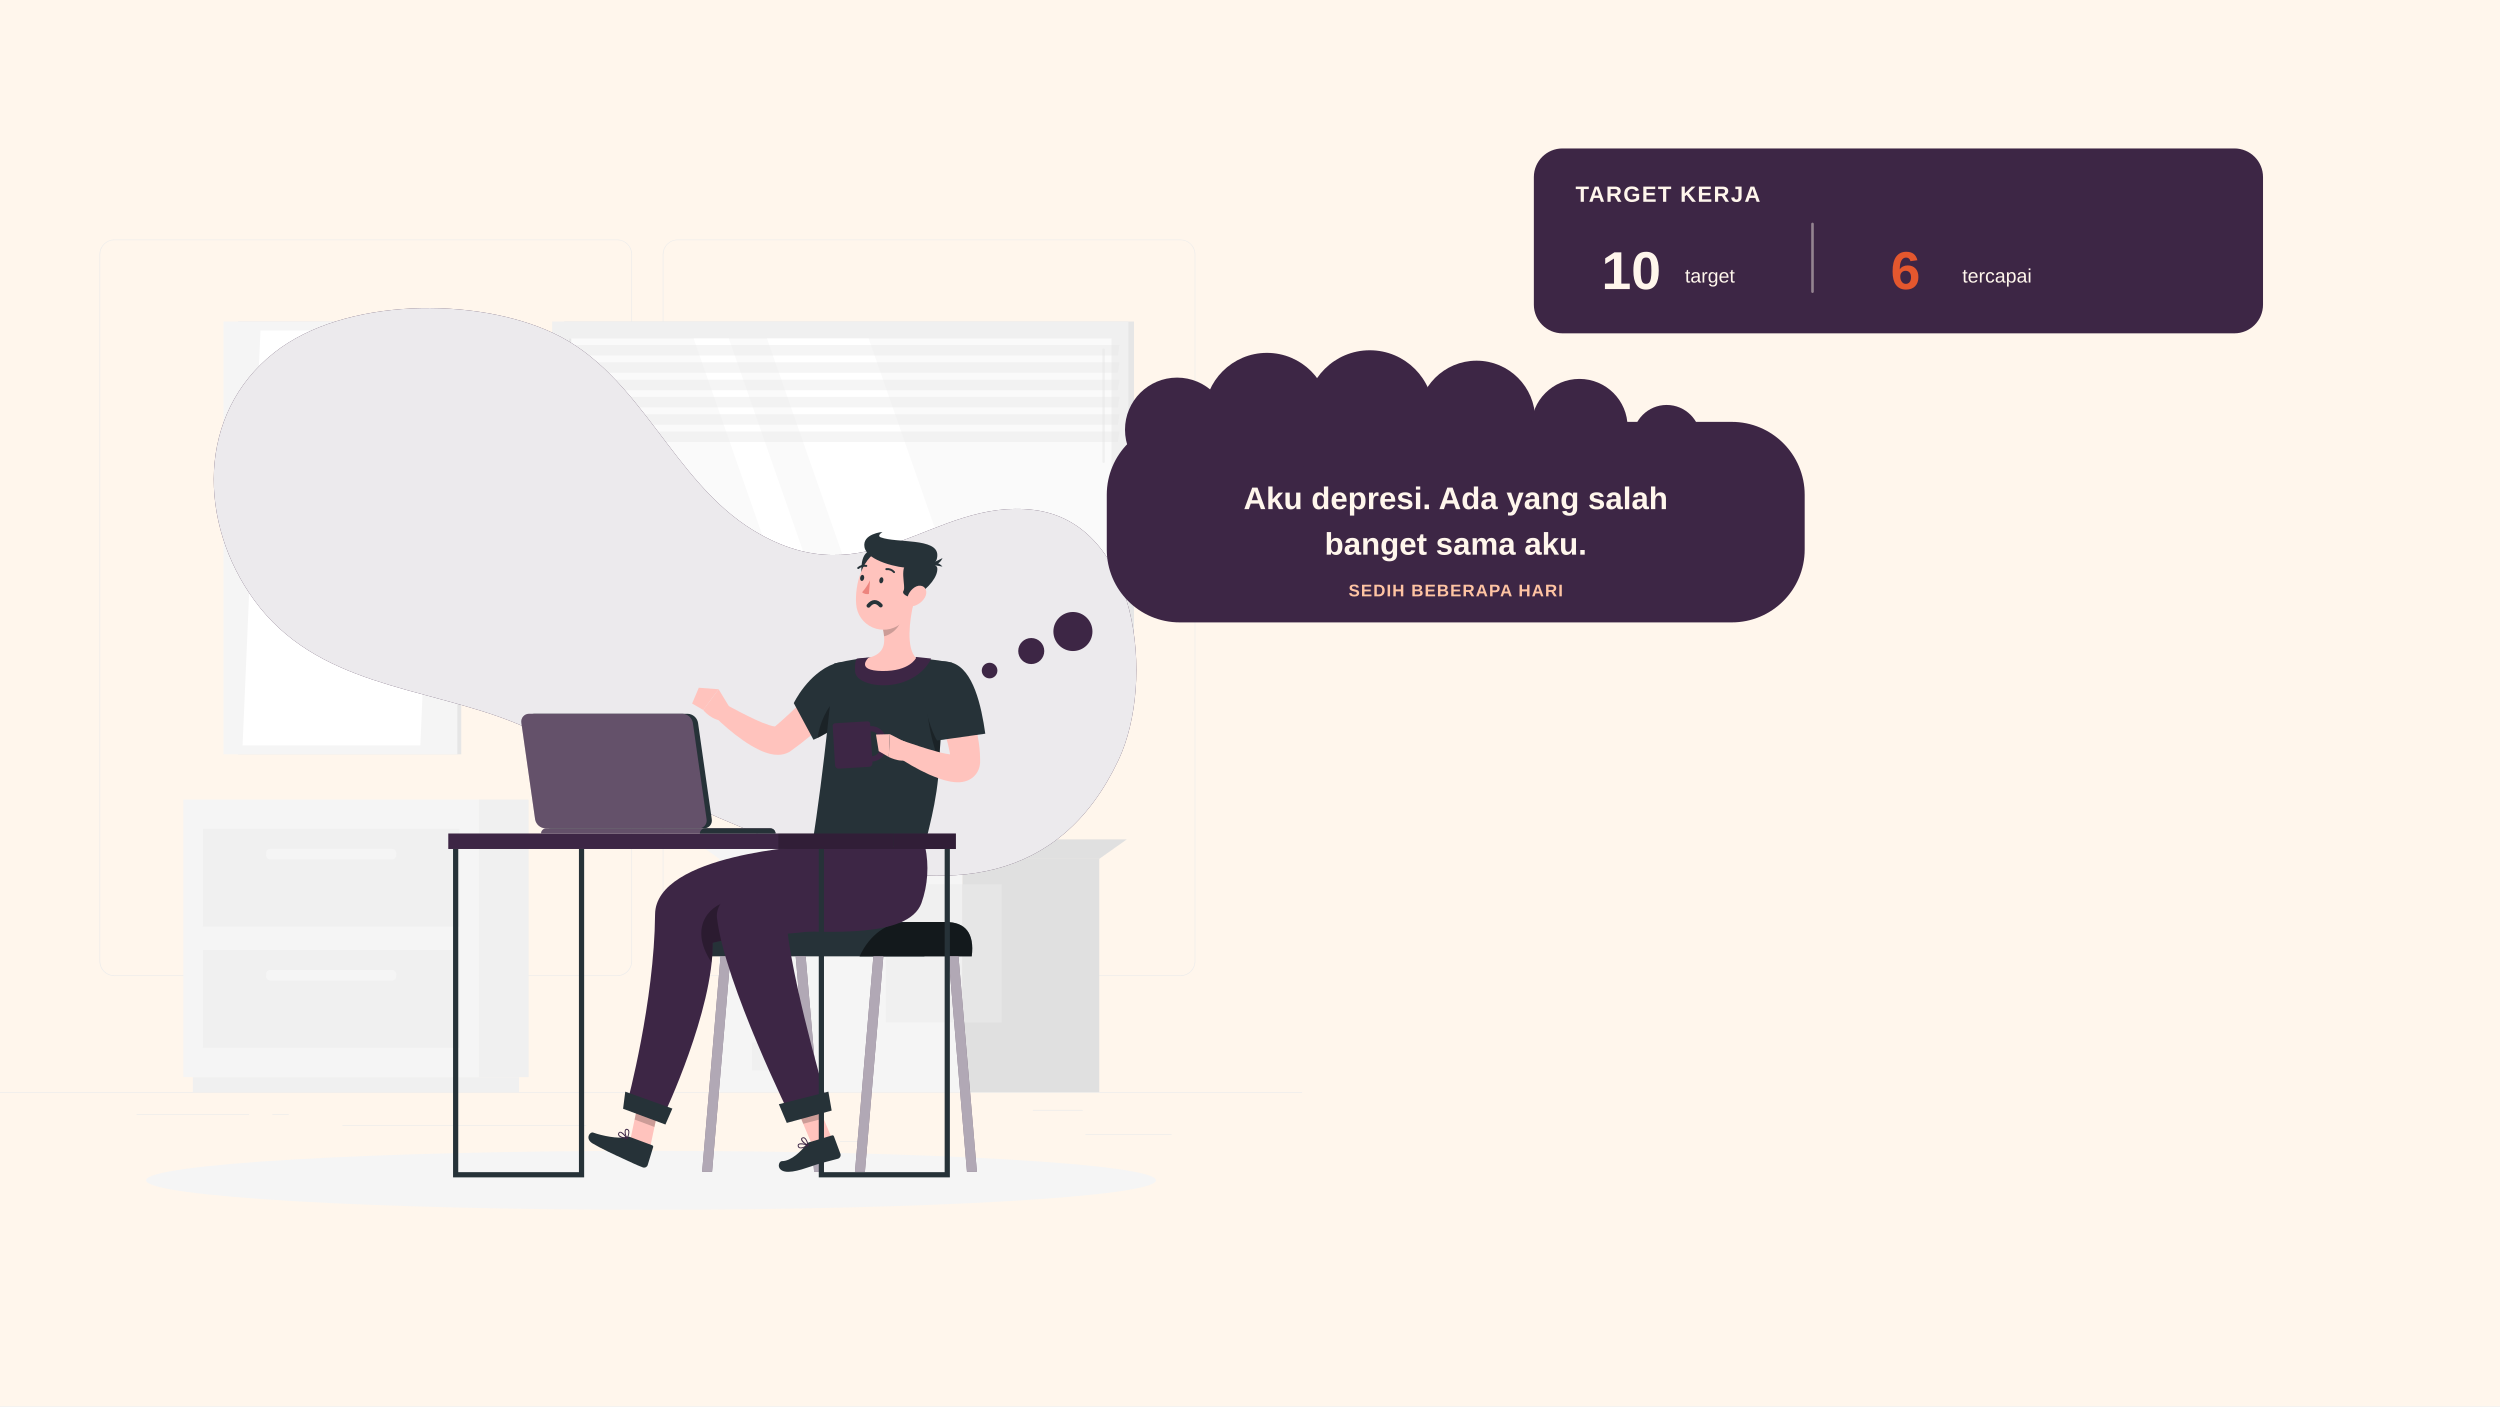
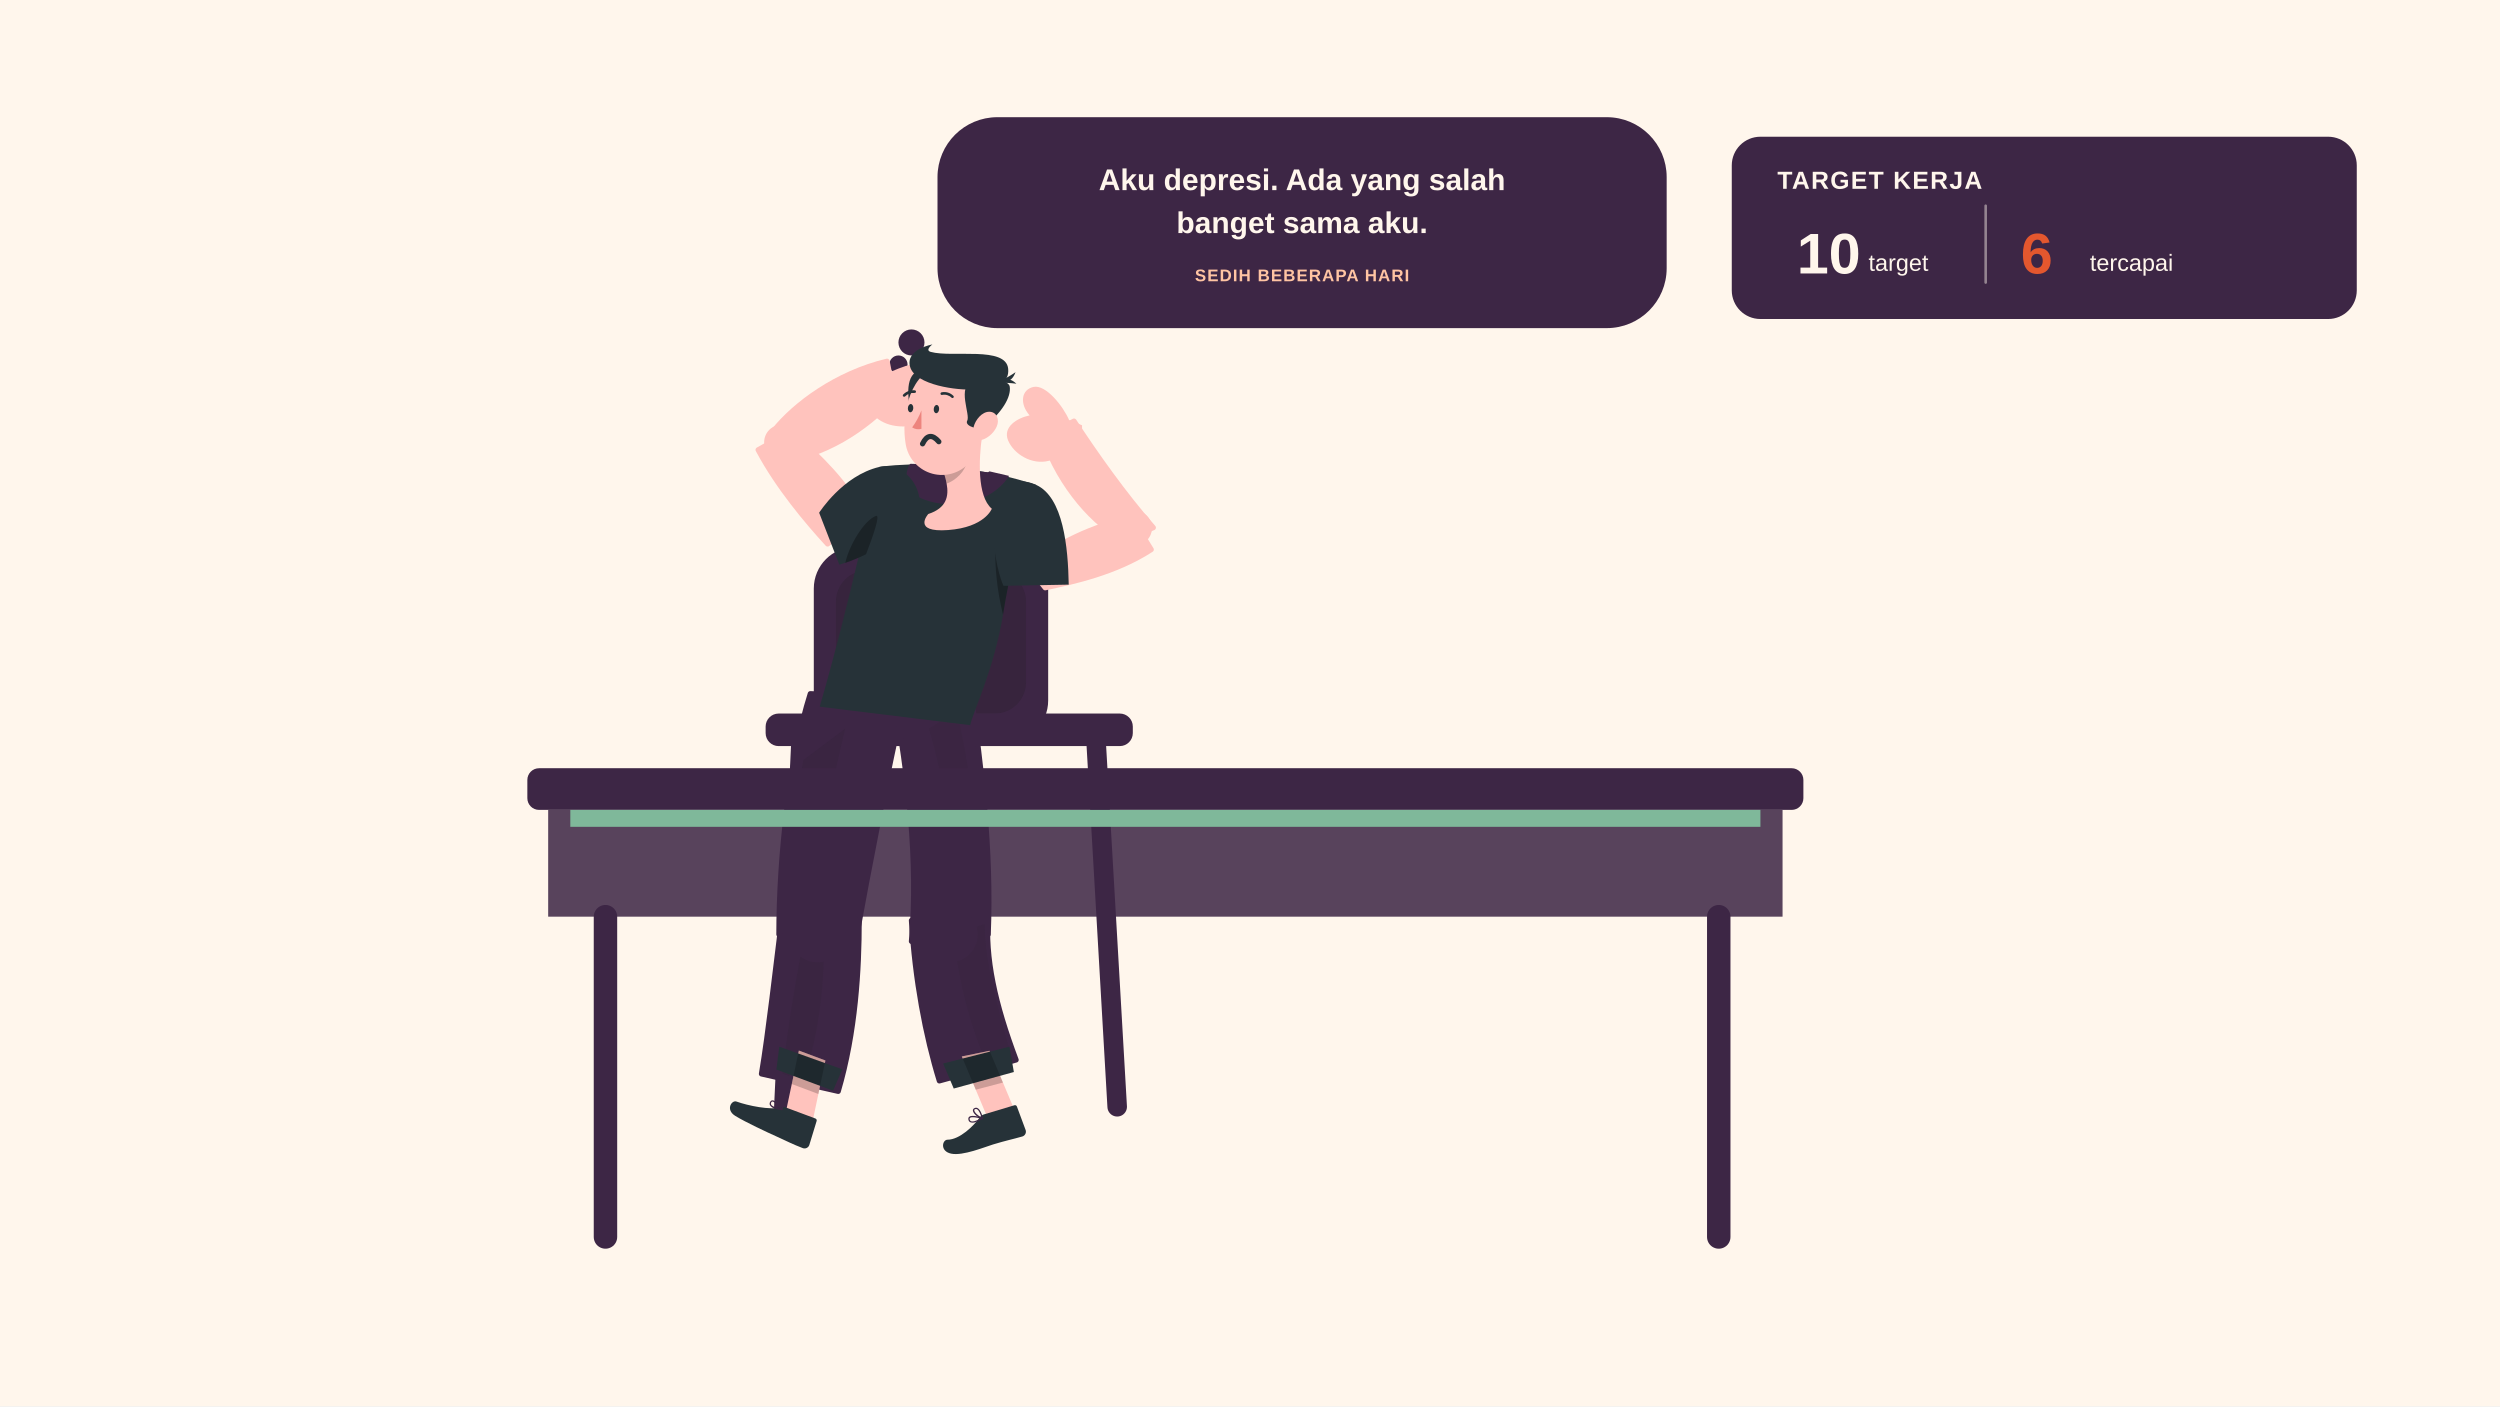
<svg xmlns="http://www.w3.org/2000/svg" width="1920" height="1080" viewBox="0 0 1920 1080" role="img" aria-labelledby="frame-title frame-desc" data-frame="4A">
-   <rect x="0" y="0" width="1920" height="1080" fill="#FFF6EC" rx="0" id="scene-background" />
-   <svg x="0" y="74" width="1000" height="1000" viewBox="0 0 500 500" preserveAspectRatio="xMidYMid meet" overflow="hidden" aria-label="Co-workers · Rafiki illustration, Storyset Rafiki">
-     <g id="scoworkers-background-complete">
-       <rect y="382.4" width="500" height="0.25" style="fill:#ebebeb" />
-       <rect x="416.78" y="398.49" width="33.12" height="0.25" style="fill:#ebebeb" />
-       <rect x="322.53" y="401.21" width="8.69" height="0.25" style="fill:#ebebeb" />
-       <rect x="396.59" y="389.21" width="19.19" height="0.25" style="fill:#ebebeb" />
-       <rect x="52.46" y="390.89" width="43.19" height="0.25" style="fill:#ebebeb" />
-       <rect x="104.56" y="390.89" width="6.33" height="0.25" style="fill:#ebebeb" />
-       <rect x="131.47" y="395.11" width="93.68" height="0.25" style="fill:#ebebeb" />
-       <path d="M237,337.8H43.91a5.71,5.71,0,0,1-5.7-5.71V60.66A5.71,5.71,0,0,1,43.91,55H237a5.71,5.71,0,0,1,5.71,5.71V332.09A5.71,5.71,0,0,1,237,337.8ZM43.91,55.2a5.46,5.46,0,0,0-5.45,5.46V332.09a5.46,5.46,0,0,0,5.45,5.46H237a5.47,5.47,0,0,0,5.46-5.46V60.66A5.47,5.47,0,0,0,237,55.2Z" style="fill:#ebebeb" />
-       <path d="M453.31,337.8H260.21a5.72,5.72,0,0,1-5.71-5.71V60.66A5.72,5.72,0,0,1,260.21,55h193.1A5.71,5.71,0,0,1,459,60.66V332.09A5.71,5.71,0,0,1,453.31,337.8ZM260.21,55.2a5.47,5.47,0,0,0-5.46,5.46V332.09a5.47,5.47,0,0,0,5.46,5.46h193.1a5.47,5.47,0,0,0,5.46-5.46V60.66a5.47,5.47,0,0,0-5.46-5.46Z" style="fill:#ebebeb" />
-       <rect x="216.67" y="86.47" width="218.79" height="122.22" transform="translate(652.13 295.16) rotate(180)" style="fill:#e6e6e6" />
-       <rect x="212.03" y="86.47" width="221.26" height="122.22" transform="translate(645.32 295.16) rotate(180)" style="fill:#f0f0f0" />
-       <rect x="216.67" y="208.69" width="218.79" height="8.62" transform="translate(652.13 426) rotate(180)" style="fill:#e6e6e6" />
-       <rect x="204.3" y="208.69" width="221.26" height="8.62" transform="translate(629.86 426) rotate(180)" style="fill:#f0f0f0" />
-       <rect x="268.04" y="43.45" width="109.23" height="208.27" transform="translate(470.24 -175.08) rotate(90)" style="fill:#fafafa" />
-       <polygon points="371.68 202.19 333.55 92.96 294.52 92.96 332.65 202.19 371.68 202.19" style="fill:#fff" />
-       <path d="M423.78,140.77a.47.47,0,0,0,.47-.47V97.19a.47.47,0,0,0-.93,0V140.3A.47.47,0,0,0,423.78,140.77Z" style="fill:#f0f0f0" />
-       <polygon points="317.99 202.19 279.85 92.96 266.35 92.96 304.49 202.19 317.99 202.19" style="fill:#fff" />
-       <rect x="164.32" y="147.17" width="109.23" height="0.82" transform="translate(366.52 -71.36) rotate(90)" style="fill:#e6e6e6" />
-       <polygon points="210.49 99.51 429.28 99.51 429.88 95.49 211.09 95.49 210.49 99.51" style="fill:#e6e6e6;opacity:0.4" />
-       <polygon points="210.49 106.16 429.28 106.16 429.88 102.13 211.09 102.13 210.49 106.16" style="fill:#e6e6e6;opacity:0.4" />
-       <polygon points="210.49 112.8 429.28 112.8 429.88 108.78 211.09 108.78 210.49 112.8" style="fill:#e6e6e6;opacity:0.4" />
-       <polygon points="210.49 119.44 429.28 119.44 429.88 115.42 211.09 115.42 210.49 119.44" style="fill:#e6e6e6;opacity:0.4" />
-       <polygon points="210.49 126.09 429.28 126.09 429.88 122.06 211.09 122.06 210.49 126.09" style="fill:#e6e6e6;opacity:0.4" />
-       <polygon points="210.49 132.73 429.28 132.73 429.88 128.71 211.09 128.71 210.49 132.73" style="fill:#e6e6e6;opacity:0.4" />
-       <rect x="369.52" y="292.8" width="52.6" height="89.59" style="fill:#e0e0e0" />
-       <polygon points="422.12 292.8 369.52 292.8 380.08 285.33 432.68 285.33 422.12 292.8" style="fill:#e0e0e0" />
-       <polygon points="318.25 285.33 265.65 285.33 276.21 292.8 328.81 292.8 318.25 285.33" style="fill:#f5f5f5" />
-       <rect x="276.21" y="292.8" width="93.32" height="89.59" transform="translate(645.73 675.2) rotate(180)" style="fill:#f5f5f5" />
-       <rect x="340.16" y="302.54" width="29.36" height="53.13" transform="translate(709.69 658.2) rotate(180)" style="fill:#f0f0f0" />
-       <rect x="288.78" y="350.03" width="10.72" height="10.72" transform="translate(588.28 710.77) rotate(180)" style="fill:#f0f0f0" />
-       <rect x="288.78" y="363.3" width="10.72" height="10.72" transform="translate(588.28 737.31) rotate(180)" style="fill:#f0f0f0" />
-       <rect x="300.95" y="350.03" width="10.72" height="10.72" transform="translate(612.62 710.77) rotate(180)" style="fill:#f0f0f0" />
-       <rect x="300.95" y="363.3" width="10.72" height="10.72" transform="translate(612.62 737.31) rotate(180)" style="fill:#f0f0f0" />
-       <rect x="369.52" y="302.54" width="15.15" height="53.13" style="fill:#e6e6e6" />
-       <rect x="183.92" y="270.03" width="19.09" height="106.58" transform="translate(386.92 646.64) rotate(180)" style="fill:#f0f0f0" />
-       <rect x="74.06" y="376.61" width="125.28" height="5.79" transform="translate(273.39 759.01) rotate(180)" style="fill:#f0f0f0" />
-       <rect x="70.39" y="270.03" width="113.53" height="106.58" style="fill:#f5f5f5" />
-       <rect x="77.89" y="281.28" width="98.52" height="37.57" style="fill:#f0f0f0" />
-       <rect x="77.89" y="327.79" width="98.52" height="37.57" style="fill:#f0f0f0" />
-       <rect x="102.15" y="288.93" width="50" height="4.11" rx="1.69" transform="translate(254.31 581.97) rotate(180)" style="fill:#f5f5f5" />
-       <rect x="102.15" y="335.44" width="50" height="4.11" rx="1.69" transform="translate(254.31 675) rotate(180)" style="fill:#f5f5f5" />
-       <rect x="91.43" y="86.47" width="85.69" height="166.2" transform="translate(268.55 339.13) rotate(180)" style="fill:#e6e6e6" />
-       <rect x="85.82" y="86.47" width="89.79" height="166.2" transform="translate(261.43 339.13) rotate(180)" style="fill:#f5f5f5" />
-       <polygon points="161.41 249.23 168.29 89.91 100.02 89.91 93.15 249.23 161.41 249.23" style="fill:#fff" />
-     </g>
-     <g id="scoworkers-background-simple">
-       <path d="M289.46,166.76c-31.4-19-43.22-60-77-75.85-29.7-14-80.39-13.67-107.18,7.51-29.87,23.63-29.22,65.48-7.59,95.14,23.8,32.64,64.46,33.05,98.71,46.47,60,23.51,187.36,111.68,233.12,14.79,14.2-30.07,7.73-91.08-32.58-96C358.18,154.06,333.66,193.5,289.46,166.76Z" style="fill:#3D2645" />
-       <path d="M289.46,166.76c-31.4-19-43.22-60-77-75.85-29.7-14-80.39-13.67-107.18,7.51-29.87,23.63-29.22,65.48-7.59,95.14,23.8,32.64,64.46,33.05,98.71,46.47,60,23.51,187.36,111.68,233.12,14.79,14.2-30.07,7.73-91.08-32.58-96C358.18,154.06,333.66,193.5,289.46,166.76Z" style="fill:#fff;opacity:0.9" />
-     </g>
-     <g id="scoworkers-Shadow">
-       <ellipse id="scoworkers-path" cx="250" cy="416.24" rx="193.89" ry="11.32" style="fill:#f5f5f5" />
-     </g>
-     <g id="scoworkers-character-2">
-       <path d="M355,330.22H265.85c3.75-8.16,10.57-13.16,17.94-13.16H349Z" style="fill:#263238" />
-       <polygon points="312.62 412.97 316.45 412.97 309.37 330.21 305.54 330.21 312.62 412.97" style="fill:#3D2645" />
-       <polygon points="312.62 412.97 316.45 412.97 309.37 330.21 305.54 330.21 312.62 412.97" style="fill:#fff;opacity:0.6" />
-       <polygon points="273.44 412.97 269.61 412.97 276.69 330.21 280.52 330.21 273.44 412.97" style="fill:#3D2645" />
-       <polygon points="273.44 412.97 269.61 412.97 276.69 330.21 280.52 330.21 273.44 412.97" style="fill:#fff;opacity:0.6" />
-       <path d="M373.15,330.22H330.09c3.75-8.16,10.56-13.16,17.93-13.16h15.24c7.37,0,11,4.25,9.89,13.16Z" style="fill:#263238" />
-       <path d="M373.15,330.22H330.09c3.75-8.16,10.56-13.16,17.93-13.16h15.24c7.37,0,11,4.25,9.89,13.16Z" style="opacity:0.5" />
-       <polygon points="371.31 412.97 375.14 412.97 368.06 330.21 364.23 330.21 371.31 412.97" style="fill:#3D2645" />
-       <polygon points="371.31 412.97 375.14 412.97 368.06 330.21 364.23 330.21 371.31 412.97" style="fill:#fff;opacity:0.6" />
-       <polygon points="332.13 412.97 328.3 412.97 335.38 330.21 339.21 330.21 332.13 412.97" style="fill:#3D2645" />
-       <polygon points="332.13 412.97 328.3 412.97 335.38 330.21 339.21 330.21 332.13 412.97" style="fill:#fff;opacity:0.6" />
-       <polygon points="249.41 404.77 241.78 401.92 245.71 383.31 253.33 386.16 249.41 404.77" style="fill:#ffc3bd" />
-       <path d="M241.88,399.59l8.55,3.19a.58.58,0,0,1,.38.73l-2.11,6.92a1.44,1.44,0,0,1-1.84.86c-3-1.16-4.15-1.79-7.8-3.46-2.25-1-8.68-4-11.58-5.79s-1-4.62.35-4.11c3.29,1.19,9.78,2.52,12.56,1.64A2.3,2.3,0,0,1,241.88,399.59Z" style="fill:#263238" />
-       <polygon points="253.33 386.16 245.7 383.32 243.69 392.91 251.31 395.76 253.33 386.16" style="opacity:0.2" />
-       <path d="M311.69,287.77s-59.95,3.05-60.14,26.36c-.28,33.51-10.61,72.05-10.61,72.05l14.15,4.64s18.78-39.63,18.6-65.79c16.44-4.64,59.14-1.62,64.17-15.24a44.79,44.79,0,0,0,1.89-22Z" style="fill:#3D2645" />
-       <path d="M280.86,309.17s1.5,6.73,2.55,14.11a66.18,66.18,0,0,0-9.73,1.75,67.06,67.06,0,0,1-.41,7.61C263.49,318.06,274,309.17,280.86,309.17Z" style="opacity:0.3" />
-       <polygon points="255.52 394.82 239.26 388.76 240.1 382.2 258.19 388.69 255.52 394.82" style="fill:#263238" />
-       <path d="M238.68,399.91a10.65,10.65,0,0,0,2.13.48.18.18,0,0,0,.19-.09.17.17,0,0,0,0-.2c-.18-.26-1.78-2.54-2.85-2.52a.68.68,0,0,0-.6.35,1,1,0,0,0-.14,1A2.21,2.21,0,0,0,238.68,399.91Zm1.74,0c-1.46-.23-2.45-.65-2.67-1.14a.66.66,0,0,1,.11-.68.3.3,0,0,1,.28-.17C238.72,398,239.75,399.06,240.42,400Z" style="fill:#3D2645" />
-       <path d="M240.77,400.38a.14.14,0,0,0,.09,0,.21.21,0,0,0,.15-.11c0-.09,1-2.21.54-3.24a1,1,0,0,0-.66-.53.73.73,0,0,0-.85.3c-.48.76.06,2.78.65,3.51A.16.16,0,0,0,240.77,400.38Zm.11-3.47a.51.51,0,0,1,.32.29c.3.62-.11,1.89-.4,2.61-.45-.81-.76-2.3-.44-2.8a.35.35,0,0,1,.44-.13Z" style="fill:#3D2645" />
-       <path d="M331.16,226c-2.09,2.44-4.19,4.63-6.35,6.89s-4.37,4.4-6.66,6.51-4.62,4.19-7,6.19-4.92,3.94-7.52,5.8l-.44.31-.19.1a8.91,8.91,0,0,1-4.14,1.06,11.76,11.76,0,0,1-2.91-.32,21.7,21.7,0,0,1-4.21-1.48,44.58,44.58,0,0,1-6.53-3.85c-2-1.39-3.87-2.86-5.67-4.39S276,239.72,274.3,238l3.75-4.82,5.9,3.14c2,1,3.93,2,5.88,2.91a44.87,44.87,0,0,0,5.69,2.27,10.12,10.12,0,0,0,2.33.5c.28,0,.49,0,.48,0s-.3-.07-.86.21l-.62.41c2.2-1.84,4.36-3.79,6.5-5.77s4.24-4.06,6.33-6.15,4.15-4.22,6.19-6.36,4.1-4.34,6.05-6.42Z" style="fill:#ffc3bd" />
-       <path d="M280.43,235.08l-4.47-7.4L270,235.63s3.73,4.56,8.13,4Z" style="fill:#ffc3bd" />
-       <polygon points="268.34 227.09 265.77 233.16 270.04 235.63 275.96 227.68 268.34 227.09" style="fill:#ffc3bd" />
-       <path d="M320.32,217.87C310.19,221.61,304.81,233,304.81,233l7.56,14.07c7.25-3.05,16.8-10.43,19.56-15.11C336.17,224.8,328.23,215,320.32,217.87Z" style="fill:#263238" />
-       <path d="M321.09,231.91c1.3-.69-.16,6-1.48,11.26a52.36,52.36,0,0,1-5.61,3.2C314.47,241.34,317.79,233.66,321.09,231.91Z" style="opacity:0.3" />
-       <polygon points="319.83 401.05 311.86 402.69 304.43 385 312.39 383.36 319.83 401.05" style="fill:#ffc3bd" />
-       <path d="M310.76,401.62,319.5,399a.57.57,0,0,1,.73.35l2.52,6.79a1.44,1.44,0,0,1-.94,1.8c-3.06.87-4.57,1.13-8.41,2.29-2.37.72-8.66,3.34-12,2.64s-2.55-4-1.07-4c3.5,0,7.56-4,9.23-6.36A2.34,2.34,0,0,1,310.76,401.62Z" style="fill:#263238" />
-       <path d="M308.41,403.82a10.24,10.24,0,0,0,2-.91.19.19,0,0,0,.09-.18.18.18,0,0,0-.13-.16c-.3-.1-3-.94-3.8-.28a.71.71,0,0,0-.26.64,1.05,1.05,0,0,0,.52.92A2.24,2.24,0,0,0,308.41,403.82Zm1.41-1c-1.31.7-2.35,1-2.82.71a.66.66,0,0,1-.32-.61.29.29,0,0,1,.12-.31C307.25,402.23,308.74,402.5,309.82,402.8Z" style="fill:#3D2645" />
-       <path d="M310.36,402.93a.18.18,0,0,0,.07-.05.18.18,0,0,0,.06-.17c0-.1-.53-2.39-1.54-2.91a.94.94,0,0,0-.85,0,.73.73,0,0,0-.49.75c.08.9,1.73,2.17,2.65,2.4Zm-2-2.84a.57.57,0,0,1,.44.05c.6.3,1.05,1.57,1.26,2.31-.85-.36-2-1.36-2.05-2,0-.11,0-.25.27-.36Z" style="fill:#3D2645" />
-       <polygon points="312.39 383.36 304.43 385 308.44 394.53 316.23 392.48 312.39 383.36" style="opacity:0.2" />
-       <path d="M332,287.83S273.2,298,275.33,315.57C278.4,340.92,304,392.72,304,392.72l14.53-3.3s-12.91-42.9-16.18-68.85c15.11,0,46.46,2.84,51.49-10.78a40.09,40.09,0,0,0,1.43-21.61Z" style="fill:#3D2645" />
-       <polygon points="319.36 389.46 302.12 394.2 299.08 387.02 318.1 382.19 319.36 389.46" style="fill:#263238" />
-       <path d="M311.74,288.18h43.48c.31-3.88,4.81-16.51,5.48-32.6A206.39,206.39,0,0,1,365,220.12l.6-2.62s-2.2-.45-5.36-.92c-2.62-.38-5.91-.77-9.13-.93a162.64,162.64,0,0,0-18.48,0c-2.84.27-5.62.74-7.83,1.17-2.83.57-4.5,1.05-4.5,1.05S316.45,259.67,311.74,288.18Z" style="fill:#263238" />
-       <path d="M360.7,255.59A206.38,206.38,0,0,1,365,220.12c-2.9-.25-7.87,0-8.7,4.73C355.44,229.89,355.37,241.67,360.7,255.59Z" style="opacity:0.3" />
-       <path d="M368.61,223.59c1.11,2.5,2,4.85,2.85,7.31s1.64,4.92,2.31,7.45,1.3,5.09,1.75,7.75a48,48,0,0,1,.84,8.33v.9l0,.58a9,9,0,0,1-.18,1.27,8.07,8.07,0,0,1-.45,1.43,7.58,7.58,0,0,1-1.93,2.71,7.81,7.81,0,0,1-2.47,1.48,10.07,10.07,0,0,1-3.72.6,17.05,17.05,0,0,1-2.66-.27,27.21,27.21,0,0,1-4.31-1.17c-1.32-.47-2.57-1-3.79-1.51a82.6,82.6,0,0,1-13.49-7.75l2.85-5.4c4.59,1.55,9.27,3.18,13.78,4.36a32.63,32.63,0,0,0,6.31,1.18,5.35,5.35,0,0,0,1,0c.22,0,.35-.14-.06,0a2.47,2.47,0,0,0-.88.51,3.48,3.48,0,0,0-.88,1.19,2.43,2.43,0,0,0-.18.54,1.46,1.46,0,0,0-.07.34.52.52,0,0,0,0,.11v-.11l-.05-.39a49.81,49.81,0,0,0-1.21-6.44c-.55-2.21-1.22-4.47-1.93-6.71s-1.5-4.51-2.3-6.76-1.68-4.54-2.48-6.64Z" style="fill:#ffc3bd" />
-       <path d="M365.62,217.5c-7.91-2.5-13,3.82-10.79,14.8s5,15.06,5,15.06l18.52-2.62C376.84,234,373.73,220.06,365.62,217.5Z" style="fill:#263238" />
-       <path d="M351.44,215.58l.4-.31,5.72.61s-2.33,6.08-10.62,9-18.34.51-18.58-4,.72-5,.72-5l4.73-.44.3.51Z" style="fill:#3D2645" />
-       <path d="M350.73,194.93l-4.94,4.1-6.74,5.59a21.92,21.92,0,0,1,.43,2.72c.36,3.65-.58,7-6,8.25,0,0-5.29,4.94,5.28,5.08s13-5,13-5C347.81,211.73,349.36,200.88,350.73,194.93Z" style="fill:#ffc3bd" />
-       <path d="M339.05,204.62a21.92,21.92,0,0,1,.43,2.72c2.51-.5,5.87-3.18,6.22-5.75a12.11,12.11,0,0,0,.09-2.56Z" style="opacity:0.2" />
-       <path d="M334.2,188.06c-.82.55-2.75-1.72-3.35-3.39-.14-2-.89-10.14,4.33-10.38,4.19-.19,8.68,1.7,8.53,3.68C343.51,180.37,340.9,183.63,334.2,188.06Z" style="fill:#263238" />
-       <path d="M352.77,186.36c-1.72,7.91-2.32,12.61-7,16.22a10.53,10.53,0,0,1-17-7.58c-.61-7.36,2.3-19.05,10.62-21.29A10.64,10.64,0,0,1,352.77,186.36Z" style="fill:#ffc3bd" />
-       <path d="M351.2,192.33c-.83.53-5.08-.72-4.33-2.33,1.33-1.53-2.31-10.2,2.78-11.39,4.08-1,10.13.62,10.28,2.6C360.15,184.22,357.09,188.56,351.2,192.33Z" style="fill:#263238" />
-       <path d="M349.7,181.13c-4.57,0-16.67-2.64-17.73-8-1-5.2,6.93-5.87,6.93-5.87s-2.39,1.44-.66,2.09c6,2.25,21.68.14,21.69,6.78C359.93,179.77,357.23,181.13,349.7,181.13Z" style="fill:#263238" />
-       <path d="M357.21,179.93c.12-.29,2.13-2.21,4.7.65A27.53,27.53,0,0,0,357.21,179.93Z" style="fill:#263238" />
-       <path d="M357.65,179.26c.19.24,2.68,1.49,4.3-2A28,28,0,0,1,357.65,179.26Z" style="fill:#263238" />
-       <path d="M355.2,192.34a7.22,7.22,0,0,1-3.94,3.26c-2.16.7-3.33-1.67-2.63-3.79.64-1.9,2.75-4.13,4.87-3.9S356.27,190.44,355.2,192.34Z" style="fill:#ffc3bd" />
-       <path d="M339.2,185.92c-.1.65-.52,1.13-.95,1.08s-.69-.62-.59-1.26.53-1.14.95-1.09S339.3,185.27,339.2,185.92Z" style="fill:#263238" />
-       <path d="M331.84,185c-.1.65-.52,1.14-.95,1.09s-.69-.62-.59-1.27.53-1.13.95-1.08S331.94,184.4,331.84,185Z" style="fill:#263238" />
-       <path d="M334.11,185.83a20.85,20.85,0,0,1-3.07,4.62,3.18,3.18,0,0,0,2.62.64Z" style="fill:#ed847e" />
-       <path d="M333.5,195.6 Q335.8,192.8 338.2,195.5" style="fill:none;stroke:#263238;stroke-width:1.5;stroke-linecap:round" />
-       <path d="M343.41,183.07a.56.56,0,0,0,.17-.09.38.38,0,0,0,0-.54,3.69,3.69,0,0,0-3.23-1.28.39.39,0,1,0,.13.76,2.93,2.93,0,0,1,2.53,1A.37.37,0,0,0,343.41,183.07Z" style="fill:#263238" />
-       <path d="M329.45,181.49a.38.38,0,0,0,.35-.07,3.24,3.24,0,0,1,2.74-.75.38.38,0,1,0,.21-.74h0a4,4,0,0,0-3.44.9.37.37,0,0,0-.05.54A.39.39,0,0,0,329.45,181.49Z" style="fill:#263238" />
-       <path d="M348.38,248.35l-6.68-3.43-.41,8.78s6.62,3.27,8-.28Z" style="fill:#ffc3bd" />
-       <path d="M334.19,241.83l-.06-1.07A1,1,0,0,0,333,240l-12.25.73a1,1,0,0,0-1,.93l.92,15.23a1.35,1.35,0,0,0,1.42,1.27l11.74-.71A1.34,1.34,0,0,0,335,256l0-.58c3.4-.2,5.88-3.35,5.65-7.16S337.59,241.62,334.19,241.83Zm.7,11.58-.58-9.57c2.1-.12,4,2,4.16,4.55S337,253.28,334.89,253.41Z" style="fill:#3D2645" />
-       <polygon points="336.37 245.06 337.42 251.43 341.29 253.7 341.7 244.93 336.37 245.06" style="fill:#ffc3bd" />
-     </g>
-     <g id="scoworkers-Desk">
-       <rect x="172.13" y="283.07" width="171.06" height="5.95" transform="translate(515.33 572.08) rotate(180)" style="fill:#3D2645" />
-       <rect x="343.19" y="283.07" width="23.88" height="5.95" style="fill:#3D2645" />
-       <rect x="298.89" y="283.07" width="68.19" height="5.95" style="opacity:0.2" />
-       <polygon points="364.75 415.11 314.41 415.11 314.41 289.01 316.41 289.01 316.41 413.11 362.75 413.11 362.75 289.01 364.75 289.01 364.75 415.11" style="fill:#263238" />
-       <polygon points="224.31 415.11 173.97 415.11 173.97 289.01 175.97 289.01 175.97 413.11 222.31 413.11 222.31 289.01 224.31 289.01 224.31 415.11" style="fill:#263238" />
-       <path d="M209.77,281.09h86a2,2,0,0,1,2,2h-90A2,2,0,0,1,209.77,281.09Z" style="fill:#3D2645" />
-       <path d="M209.77,281.09h86a2,2,0,0,1,2,2h-90A2,2,0,0,1,209.77,281.09Z" style="fill:#fff;opacity:0.2" />
-       <path d="M270.71,281.09h25.11a2,2,0,0,1,2,2H268.74A2,2,0,0,1,270.71,281.09Z" style="fill:#263238" />
-       <path d="M205.22,237.09h58.83a4.19,4.19,0,0,1,4,3.5l5.27,37a3,3,0,0,1-3,3.5H211.48a4.18,4.18,0,0,1-4-3.5l-5.27-37A3,3,0,0,1,205.22,237.09Z" style="fill:#263238" />
-       <path d="M203.22,237.09h58.83a4.19,4.19,0,0,1,4,3.5l5.27,37a3,3,0,0,1-3,3.5H209.48a4.18,4.18,0,0,1-4-3.5l-5.27-37A3,3,0,0,1,203.22,237.09Z" style="fill:#3D2645" />
-       <path d="M203.22,237.09h58.83a4.19,4.19,0,0,1,4,3.5l5.27,37a3,3,0,0,1-3,3.5H209.48a4.18,4.18,0,0,1-4-3.5l-5.27-37A3,3,0,0,1,203.22,237.09Z" style="fill:#fff;opacity:0.2" />
+   <rect x="0" y="0" width="1920" height="1080" fill="#FFF6EC" rx="0" />
+   <g id="raka-office-chair">
+     <rect x="625" y="420" width="180" height="150" fill="#3D2645" rx="32" />
+     <rect x="642" y="438" width="146" height="110" fill="#2A1F2D" rx="24" opacity="0.35" />
+     <rect x="588" y="548" width="282" height="25" fill="#3D2645" rx="10" />
+     <path d="M615,573 L602,850 M842,573 L858,850" fill="none" stroke="#3D2645" stroke-width="15" stroke-linecap="round" stroke-linejoin="round" />
+   </g>
+   <g id="raka-thought-tail" data-role="animatable-thought-tail">
+     <circle cx="700" cy="263" r="10" fill="#3D2645" />
+     <circle cx="690" cy="280" r="7" fill="#3D2645" />
+     <circle cx="680" cy="297" r="4" fill="#3D2645" />
+   </g>
+   <svg id="raka-rigged-self-misunderstanding" x="250" y="155" width="750" height="777" viewBox="170 140 280 290" preserveAspectRatio="xMidYMid meet" overflow="hidden" aria-label="Raka articulated from the editable Raka rig">
+     <g id="raka-rig" data-rig="cutout-character" data-source="co-workers-rafiki-character-2">
+       <g id="pelvis" data-rig-part="pelvis" data-layer="5">
+         <g id="rig-legs" data-layer="10">
+           <g id="left-hip" data-joint="hip-left" data-pivot-x="316" data-pivot-y="286" transform="rotate(0 316 286)" data-parent="rig-legs" data-rotation-min="-25" data-rotation-max="25" data-layer="11">
+             <path id="left-thigh" d="M309 281 C303 300 300 328 300 350 L322 352 C326 330 331 304 336 282 Z" fill="#3D2645" stroke="#3D2645" stroke-width="1.5" stroke-linejoin="round" stroke-linecap="round" />
+             <path id="left-thigh-shade" d="M307 300 C304 316 303 335 304 348 L311 349 C310 329 315 308 319 291 Z" fill="#2A1F2D" opacity="0.18" />
+             <g id="left-knee" data-joint="knee-left" data-pivot-x="311" data-pivot-y="350" transform="rotate(0 311 350)" data-parent="left-hip" data-rotation-min="0" data-rotation-max="70" data-layer="12">
+               <path id="left-calf" d="M301 344 C299 360 297 378 295 390 L317 395 C322 378 323 360 323 346 Z" fill="#3D2645" stroke="#3D2645" stroke-width="1.5" stroke-linejoin="round" stroke-linecap="round" />
+               <path id="left-calf-shade" d="M307 352 C304 367 302 381 301 390 L307 392 C312 377 313 363 313 350 Z" fill="#2A1F2D" opacity="0.16" />
+               <circle id="left-knee-pad" cx="311" cy="350" r="8" fill="#3D2645" data-joint-pad="true" />
+               <g id="left-ankle" data-joint="ankle-left" data-pivot-x="307" data-pivot-y="391" transform="rotate(0 307 391)" data-parent="left-knee" data-rotation-min="-25" data-rotation-max="25" data-layer="13">
+                 <circle id="left-ankle-pad" cx="307" cy="391" r="4" fill="#3D2645" data-joint-pad="true" />
+                 <g id="left-foot" transform="translate(60 0)" data-joint="foot-left">
+                   <polygon points="249.41 404.77 241.78 401.92 245.71 383.31 253.33 386.16 249.41 404.77" style="fill:#ffc3bd" id="left-sock" data-source-child="11" />
+                   <polygon points="255.52 394.82 239.26 388.76 240.1 382.2 258.19 388.69 255.52 394.82" style="fill:#263238" id="left-trouser-cuff" data-source-child="16" />
+                   <path d="M241.88,399.59l8.55,3.19a.58.58,0,0,1,.38.73l-2.11,6.92a1.44,1.44,0,0,1-1.84.86c-3-1.16-4.15-1.79-7.8-3.46-2.25-1-8.68-4-11.58-5.79s-1-4.62.35-4.11c3.29,1.19,9.78,2.52,12.56,1.64A2.3,2.3,0,0,1,241.88,399.59Z" style="fill:#263238" id="left-shoe" data-source-child="12" />
+                   <polygon points="253.33 386.16 245.7 383.32 243.69 392.91 251.31 395.76 253.33 386.16" style="opacity:0.2" id="left-shoe-shade" data-source-child="13" />
+                   <path d="M238.68,399.91a10.65,10.65,0,0,0,2.13.48.18.18,0,0,0,.19-.09.17.17,0,0,0,0-.2c-.18-.26-1.78-2.54-2.85-2.52a.68.68,0,0,0-.6.35,1,1,0,0,0-.14,1A2.21,2.21,0,0,0,238.68,399.91Zm1.74,0c-1.46-.23-2.45-.65-2.67-1.14a.66.66,0,0,1,.11-.68.3.3,0,0,1,.28-.17C238.72,398,239.75,399.06,240.42,400Z" style="fill:#3D2645" id="left-lace-a" data-source-child="17" />
+                   <path d="M240.77,400.38a.14.14,0,0,0,.09,0,.21.21,0,0,0,.15-.11c0-.09,1-2.21.54-3.24a1,1,0,0,0-.66-.53.73.73,0,0,0-.85.3c-.48.76.06,2.78.65,3.51A.16.16,0,0,0,240.77,400.38Zm.11-3.47a.51.51,0,0,1,.32.29c.3.62-.11,1.89-.4,2.61-.45-.81-.76-2.3-.44-2.8a.35.35,0,0,1,.44-.13Z" style="fill:#3D2645" id="left-lace-b" data-source-child="18" />
+                 </g>
+               </g>
+             </g>
+           </g>
+           <g id="right-hip" data-joint="hip-right" data-pivot-x="349" data-pivot-y="286" transform="rotate(0 349 286)" data-parent="rig-legs" data-rotation-min="-25" data-rotation-max="25" data-layer="14">
+             <path id="right-thigh" d="M333 282 C337 304 340 329 338 352 L360 350 C361 326 358 301 355 281 Z" fill="#3D2645" stroke="#3D2645" stroke-width="1.5" stroke-linejoin="round" stroke-linecap="round" />
+             <path id="right-thigh-shade" d="M343 291 C349 311 351 333 348 349 L356 348 C358 326 355 303 351 286 Z" fill="#2A1F2D" opacity="0.14" />
+             <g id="right-knee" data-joint="knee-right" data-pivot-x="349" data-pivot-y="350" transform="rotate(0 349 350)" data-parent="right-hip" data-rotation-min="-70" data-rotation-max="0" data-layer="15">
+               <path id="right-calf" d="M338 346 C339 363 342 379 346 392 L368 386 C362 370 359 357 360 344 Z" fill="#3D2645" stroke="#3D2645" stroke-width="1.5" stroke-linejoin="round" stroke-linecap="round" />
+               <path id="right-calf-shade" d="M350 350 C352 367 356 379 360 388 L367 386 C362 369 359 357 359 347 Z" fill="#2A1F2D" opacity="0.14" />
+               <circle id="right-knee-pad" cx="349" cy="350" r="8" fill="#3D2645" data-joint-pad="true" />
+               <g id="right-ankle" data-joint="ankle-right" data-pivot-x="359" data-pivot-y="390" transform="rotate(0 359 390)" data-parent="right-knee" data-rotation-min="-25" data-rotation-max="25" data-layer="16">
+                 <circle id="right-ankle-pad" cx="359" cy="390" r="4" fill="#3D2645" data-joint-pad="true" />
+                 <g id="right-foot" transform="translate(48 0)" data-joint="foot-right">
+                   <polygon points="319.83 401.05 311.86 402.69 304.43 385 312.39 383.36 319.83 401.05" style="fill:#ffc3bd" id="right-sock" data-source-child="24" />
+                   <polygon points="319.36 389.46 302.12 394.2 299.08 387.02 318.1 382.19 319.36 389.46" style="fill:#263238" id="right-trouser-cuff" data-source-child="30" />
+                   <path d="M310.76,401.62,319.5,399a.57.57,0,0,1,.73.35l2.52,6.79a1.44,1.44,0,0,1-.94,1.8c-3.06.87-4.57,1.13-8.41,2.29-2.37.72-8.66,3.34-12,2.64s-2.55-4-1.07-4c3.5,0,7.56-4,9.23-6.36A2.34,2.34,0,0,1,310.76,401.62Z" style="fill:#263238" id="right-shoe" data-source-child="25" />
+                   <polygon points="312.39 383.36 304.43 385 308.44 394.53 316.23 392.48 312.39 383.36" style="opacity:0.2" id="right-shoe-shade" data-source-child="28" />
+                   <path d="M308.41,403.82a10.24,10.24,0,0,0,2-.91.19.19,0,0,0,.09-.18.18.18,0,0,0-.13-.16c-.3-.1-3-.94-3.8-.28a.71.71,0,0,0-.26.64,1.05,1.05,0,0,0,.52.92A2.24,2.24,0,0,0,308.41,403.82Zm1.41-1c-1.31.7-2.35,1-2.82.71a.66.66,0,0,1-.32-.61.29.29,0,0,1,.12-.31C307.25,402.23,308.74,402.5,309.82,402.8Z" style="fill:#3D2645" id="right-lace-a" data-source-child="26" />
+                   <path d="M310.36,402.93a.18.18,0,0,0,.07-.05.18.18,0,0,0,.06-.17c0-.1-.53-2.39-1.54-2.91a.94.94,0,0,0-.85,0,.73.73,0,0,0-.49.75c.08.9,1.73,2.17,2.65,2.4Zm-2-2.84a.57.57,0,0,1,.44.05c.6.3,1.05,1.57,1.26,2.31-.85-.36-2-1.36-2.05-2,0-.11,0-.25.27-.36Z" style="fill:#3D2645" id="right-lace-b" data-source-child="27" />
+                 </g>
+               </g>
+             </g>
+           </g>
+         </g>
+         <g id="upper-body" data-joint="torso" data-pivot-x="340" data-pivot-y="286" transform="rotate(7 340 286)" data-parent="pelvis" data-rotation-min="-12" data-rotation-max="12" data-layer="20">
+           <g id="torso" data-rig-part="torso" data-layer="21">
+             <path d="M311.74,288.18h43.48c.31-3.88,4.81-16.51,5.48-32.6A206.39,206.39,0,0,1,365,220.12l.6-2.62s-2.2-.45-5.36-.92c-2.62-.38-5.91-.77-9.13-.93a162.64,162.64,0,0,0-18.48,0c-2.84.27-5.62.74-7.83,1.17-2.83.57-4.5,1.05-4.5,1.05S316.45,259.67,311.74,288.18Z" style="fill:#263238" id="source-tshirt" data-source-child="31" />
+             <path d="M360.7,255.59A206.38,206.38,0,0,1,365,220.12c-2.9-.25-7.87,0-8.7,4.73C355.44,229.89,355.37,241.67,360.7,255.59Z" style="opacity:0.3" id="source-tshirt-shade" data-source-child="32" />
+             <path d="M351.44,215.58l.4-.31,5.72.61s-2.33,6.08-10.62,9-18.34.51-18.58-4,.72-5,.72-5l4.73-.44.3.51Z" style="fill:#3D2645" id="source-collar" data-source-child="35" />
+           </g>
+           <g id="left-shoulder" data-joint="shoulder-left" data-pivot-x="316" data-pivot-y="238" transform="rotate(110 316 238)" data-parent="upper-body" data-rotation-min="-90" data-rotation-max="115" data-layer="30">
+             <circle id="left-shoulder-pad" cx="316" cy="238" r="4" fill="#FFC3BD" data-joint-pad="true" />
+             <path id="left-upper-arm" d="M310 239 C304 247 301 257 298 268 L307 274 C314 264 319 252 322 244 Z" fill="#FFC3BD" stroke="#FFC3BD" stroke-width="1.5" stroke-linejoin="round" stroke-linecap="round" />
+             <g id="left-elbow" data-joint="elbow-left" data-pivot-x="302" data-pivot-y="269" transform="rotate(120 302 269)" data-parent="left-shoulder" data-rotation-min="-115" data-rotation-max="120" data-layer="31">
+               <circle id="left-elbow-pad" cx="302" cy="269" r="5" fill="#FFC3BD" data-joint-pad="true" />
+               <path id="left-forearm" d="M298 265 C292 277 292 291 295 303 L305 307 C310 293 309 278 306 269 Z" fill="#FFC3BD" stroke="#FFC3BD" stroke-width="1.5" stroke-linejoin="round" stroke-linecap="round" />
+               <g id="left-wrist" data-joint="wrist-left" data-pivot-x="300" data-pivot-y="304" transform="rotate(45 300 304)" data-parent="left-elbow" data-rotation-min="-45" data-rotation-max="45" data-layer="32">
+                 <circle id="left-wrist-pad" cx="300" cy="304" r="3" fill="#FFC3BD" data-joint-pad="true" />
+                 <path id="left-hand" d="M295 300 C291 299 288 303 288 308 C288 313 291 319 295 320 C298 320 300 317 300 314 C302 318 305 319 307 316 C309 313 305 307 302 303 L300 300 Z" fill="#FFC3BD" />
+                 <path id="left-thumb" d="M299 307 C296 304 293 304 291 306 C293 310 296 312 300 312 Z" fill="#FFC3BD" />
+               </g>
+             </g>
+           </g>
+           <g id="right-shoulder" data-joint="shoulder-right" data-pivot-x="365" data-pivot-y="238" transform="rotate(-95 365 238)" data-parent="upper-body" data-rotation-min="-115" data-rotation-max="90" data-layer="33">
+             <circle id="right-shoulder-pad" cx="365" cy="238" r="4" fill="#FFC3BD" data-joint-pad="true" />
+             <path id="right-upper-arm" d="M362 239 C369 247 374 257 377 268 L368 274 C361 264 358 252 356 244 Z" fill="#FFC3BD" stroke="#FFC3BD" stroke-width="1.5" stroke-linejoin="round" stroke-linecap="round" />
+             <g id="right-elbow" data-joint="elbow-right" data-pivot-x="374" data-pivot-y="269" transform="rotate(-115 374 269)" data-parent="right-shoulder" data-rotation-min="-115" data-rotation-max="120" data-layer="34">
+               <circle id="right-elbow-pad" cx="374" cy="269" r="5" fill="#FFC3BD" data-joint-pad="true" />
+               <path id="right-forearm" d="M369 267 C373 279 376 293 378 304 L388 303 C389 288 384 274 378 267 Z" fill="#FFC3BD" stroke="#FFC3BD" stroke-width="1.5" stroke-linejoin="round" stroke-linecap="round" />
+               <g id="right-wrist" data-joint="wrist-right" data-pivot-x="382" data-pivot-y="302" transform="rotate(-45 382 302)" data-parent="right-elbow" data-rotation-min="-45" data-rotation-max="45" data-layer="35">
+                 <circle id="right-wrist-pad" cx="382" cy="302" r="3" fill="#FFC3BD" data-joint-pad="true" />
+                 <path id="right-hand" d="M378 298 C382 296 388 299 391 303 C394 307 393 313 390 316 C387 319 383 316 381 313 C379 317 375 318 373 315 C371 312 375 305 378 302 Z" fill="#FFC3BD" />
+                 <path id="right-thumb" d="M379 306 C382 302 386 302 389 305 C386 309 383 311 379 311 Z" fill="#FFC3BD" />
+               </g>
+             </g>
+           </g>
+           <g id="source-sleeves" data-rig-part="sleeves" data-layer="40">
+             <path d="M320.32,217.87C310.19,221.61,304.81,233,304.81,233l7.56,14.07c7.25-3.05,16.8-10.43,19.56-15.11C336.17,224.8,328.23,215,320.32,217.87Z" style="fill:#263238" id="source-left-sleeve" data-source-child="22" />
+             <path d="M321.09,231.91c1.3-.69-.16,6-1.48,11.26a52.36,52.36,0,0,1-5.61,3.2C314.47,241.34,317.79,233.66,321.09,231.91Z" style="opacity:0.3" id="source-left-sleeve-shade" data-source-child="23" />
+             <path d="M365.62,217.5c-7.91-2.5-13,3.82-10.79,14.8s5,15.06,5,15.06l18.52-2.62C376.84,234,373.73,220.06,365.62,217.5Z" style="fill:#263238" id="source-right-sleeve" data-source-child="34" />
+           </g>
+           <g id="head" data-joint="neck-head" data-pivot-x="344" data-pivot-y="205" transform="translate(0 12) rotate(-12 344 205)" data-parent="upper-body" data-rotation-min="-25" data-rotation-max="25" data-layer="60">
+             <g id="neck" data-rig-part="neck" data-layer="50">
+               <path d="M350.73,194.93l-4.94,4.1-6.74,5.59a21.92,21.92,0,0,1,.43,2.72c.36,3.65-.58,7-6,8.25,0,0-5.29,4.94,5.28,5.08s13-5,13-5C347.81,211.73,349.36,200.88,350.73,194.93Z" style="fill:#ffc3bd" id="source-neck" data-source-child="36" />
+               <path d="M339.05,204.62a21.92,21.92,0,0,1,.43,2.72c2.51-.5,5.87-3.18,6.22-5.75a12.11,12.11,0,0,0,.09-2.56Z" style="opacity:0.2" id="source-neck-shade" data-source-child="37" />
+             </g>
+             <path d="M334.2,188.06c-.82.55-2.75-1.72-3.35-3.39-.14-2-.89-10.14,4.33-10.38,4.19-.19,8.68,1.7,8.53,3.68C343.51,180.37,340.9,183.63,334.2,188.06Z" style="fill:#263238" id="source-head-38" data-source-child="38" />
+             <path d="M352.77,186.36c-1.72,7.91-2.32,12.61-7,16.22a10.53,10.53,0,0,1-17-7.58c-.61-7.36,2.3-19.05,10.62-21.29A10.64,10.64,0,0,1,352.77,186.36Z" style="fill:#ffc3bd" id="source-head-39" data-source-child="39" />
+             <path d="M351.2,192.33c-.83.53-5.08-.72-4.33-2.33,1.33-1.53-2.31-10.2,2.78-11.39,4.08-1,10.13.62,10.28,2.6C360.15,184.22,357.09,188.56,351.2,192.33Z" style="fill:#263238" id="source-head-40" data-source-child="40" />
+             <path d="M349.7,181.13c-4.57,0-16.67-2.64-17.73-8-1-5.2,6.93-5.87,6.93-5.87s-2.39,1.44-.66,2.09c6,2.25,21.68.14,21.69,6.78C359.93,179.77,357.23,181.13,349.7,181.13Z" style="fill:#263238" id="source-head-41" data-source-child="41" />
+             <path d="M357.21,179.93c.12-.29,2.13-2.21,4.7.65A27.53,27.53,0,0,0,357.21,179.93Z" style="fill:#263238" id="source-head-42" data-source-child="42" />
+             <path d="M357.65,179.26c.19.24,2.68,1.49,4.3-2A28,28,0,0,1,357.65,179.26Z" style="fill:#263238" id="source-head-43" data-source-child="43" />
+             <path d="M355.2,192.34a7.22,7.22,0,0,1-3.94,3.26c-2.16.7-3.33-1.67-2.63-3.79.64-1.9,2.75-4.13,4.87-3.9S356.27,190.44,355.2,192.34Z" style="fill:#ffc3bd" id="source-head-44" data-source-child="44" />
+             <path d="M339.2,185.92c-.1.65-.52,1.13-.95,1.08s-.69-.62-.59-1.26.53-1.14.95-1.09S339.3,185.27,339.2,185.92Z" style="fill:#263238" id="source-head-45" data-source-child="45" />
+             <path d="M331.84,185c-.1.65-.52,1.14-.95,1.09s-.69-.62-.59-1.27.53-1.13.95-1.08S331.94,184.4,331.84,185Z" style="fill:#263238" id="source-head-46" data-source-child="46" />
+             <path d="M334.11,185.83a20.85,20.85,0,0,1-3.07,4.62,3.18,3.18,0,0,0,2.62.64Z" style="fill:#ed847e" id="source-head-47" data-source-child="47" />
+             <path d="M333.6,195.4 Q335.8,191.7 338.3,195.2" style="fill:none;stroke:#263238;stroke-width:1.5;stroke-linecap:round" id="source-head-48" data-source-child="48" />
+             <path d="M343.41,183.07a.56.56,0,0,0,.17-.09.38.38,0,0,0,0-.54,3.69,3.69,0,0,0-3.23-1.28.39.39,0,1,0,.13.76,2.93,2.93,0,0,1,2.53,1A.37.37,0,0,0,343.41,183.07Z" style="fill:#263238" id="source-head-49" data-source-child="49" />
+             <path d="M329.45,181.49a.38.38,0,0,0,.35-.07,3.24,3.24,0,0,1,2.74-.75.38.38,0,1,0,.21-.74h0a4,4,0,0,0-3.44.9.37.37,0,0,0-.05.54A.39.39,0,0,0,329.45,181.49Z" style="fill:#263238" id="source-head-50" data-source-child="50" />
+           </g>
+         </g>
+       </g>
    </g>
  </svg>
+   <g id="raka-desk-foreground">
+     <rect x="405" y="590" width="980" height="32" fill="#3D2645" rx="9" />
+     <rect x="421" y="622" width="948" height="82" fill="#3D2645" rx="0" opacity="0.86" />
+     <rect x="438" y="622" width="914" height="13" fill="#7FB89A" rx="0" />
+     <path d="M465,704 L465,950 M1320,704 L1320,950" fill="none" stroke="#3D2645" stroke-width="18" stroke-linecap="round" stroke-linejoin="round" />
+   </g>
  <g id="missed-target-card">
-     <rect x="1178" y="114" width="560" height="142" fill="#3D2645" rx="22" />
-     <text x="1210" y="155" fill="#FFF6EC" font-family="Arial, Helvetica, sans-serif" font-size="17" font-weight="700" text-anchor="start" letter-spacing="1.0">
-       <tspan x="1210" dy="0">TARGET KERJA</tspan>
+     <rect x="1330" y="105" width="480" height="140" fill="#3D2645" rx="22" />
+     <text x="1365" y="145" fill="#FFF6EC" font-family="Arial, Helvetica, sans-serif" font-size="19" font-weight="700" text-anchor="start" letter-spacing="1.0">
+       <tspan x="1365" dy="0">TARGET KERJA</tspan>
    </text>
-     <text x="1230" y="222" fill="#FFF6EC" font-family="Arial, Helvetica, sans-serif" font-size="41" font-weight="700" text-anchor="start" letter-spacing="0">
-       <tspan x="1230" dy="0">10</tspan>
+     <text x="1380" y="210" fill="#FFF6EC" font-family="Arial, Helvetica, sans-serif" font-size="44" font-weight="700" text-anchor="start" letter-spacing="0">
+       <tspan x="1380" dy="0">10</tspan>
    </text>
-     <text x="1294" y="217" fill="#FFF6EC" font-family="Arial, Helvetica, sans-serif" font-size="15" font-weight="500" text-anchor="start" letter-spacing="0">
-       <tspan x="1294" dy="0">target</tspan>
+     <text x="1435" y="208" fill="#FFF6EC" font-family="Arial, Helvetica, sans-serif" font-size="18" font-weight="500" text-anchor="start" letter-spacing="0">
+       <tspan x="1435" dy="0">target</tspan>
    </text>
-     <text x="1452" y="222" fill="#E4572E" font-family="Arial, Helvetica, sans-serif" font-size="41" font-weight="700" text-anchor="start" letter-spacing="0">
-       <tspan x="1452" dy="0">6</tspan>
+     <line x1="1525" y1="158" x2="1525" y2="217" stroke="#FFF6EC" stroke-width="2" stroke-linecap="round" opacity="0.45" />
+     <text x="1552" y="210" fill="#E4572E" font-family="Arial, Helvetica, sans-serif" font-size="44" font-weight="700" text-anchor="start" letter-spacing="0">
+       <tspan x="1552" dy="0">6</tspan>
    </text>
-     <text x="1507" y="217" fill="#FFF6EC" font-family="Arial, Helvetica, sans-serif" font-size="15" font-weight="500" text-anchor="start" letter-spacing="0">
-       <tspan x="1507" dy="0">tercapai</tspan>
+     <text x="1605" y="208" fill="#FFF6EC" font-family="Arial, Helvetica, sans-serif" font-size="18" font-weight="500" text-anchor="start" letter-spacing="0">
+       <tspan x="1605" dy="0">tercapai</tspan>
    </text>
-     <line x1="1392" y1="172" x2="1392" y2="224" stroke="#FFF6EC" stroke-width="2" stroke-linecap="round" opacity="0.45" />
  </g>
  <g id="raka-small-thought-cloud" data-role="animatable-thought-label">
-     <rect x="850" y="324" width="536" height="154" fill="#3D2645" rx="56" />
-     <circle cx="904" cy="330" r="40" fill="#3D2645" />
-     <circle cx="973" cy="319" r="48" fill="#3D2645" />
-     <circle cx="1052" cy="318" r="49" fill="#3D2645" />
-     <circle cx="1134" cy="322" r="45" fill="#3D2645" />
-     <circle cx="1213" cy="328" r="37" fill="#3D2645" />
-     <circle cx="1280" cy="337" r="26" fill="#3D2645" />
-     <circle cx="824" cy="485" r="15" fill="#3D2645" />
-     <circle cx="792" cy="500" r="10" fill="#3D2645" />
-     <circle cx="760" cy="515" r="6" fill="#3D2645" />
-     <text x="1118" y="391" fill="#FFF6EC" font-family="Arial, Helvetica, sans-serif" font-size="24" font-weight="700" text-anchor="middle" letter-spacing="0">
-       <tspan x="1118" dy="0">Aku depresi. Ada yang salah</tspan>
+     <rect x="720" y="90" width="560" height="162" fill="#3D2645" rx="46" />
+     <text x="1000" y="146" fill="#FFF6EC" font-family="Arial, Helvetica, sans-serif" font-size="23" font-weight="700" text-anchor="middle" letter-spacing="0">
+       <tspan x="1000" dy="0">Aku depresi. Ada yang salah</tspan>
    </text>
-     <text x="1118" y="426" fill="#FFF6EC" font-family="Arial, Helvetica, sans-serif" font-size="24" font-weight="700" text-anchor="middle" letter-spacing="0">
-       <tspan x="1118" dy="0">banget sama aku.</tspan>
+     <text x="1000" y="179" fill="#FFF6EC" font-family="Arial, Helvetica, sans-serif" font-size="23" font-weight="700" text-anchor="middle" letter-spacing="0">
+       <tspan x="1000" dy="0">banget sama aku.</tspan>
    </text>
-     <text x="1118" y="458" fill="#FFC4A3" font-family="Arial, Helvetica, sans-serif" font-size="13" font-weight="700" text-anchor="middle" letter-spacing="0.8">
-       <tspan x="1118" dy="0">SEDIH BEBERAPA HARI</tspan>
+     <text x="1000" y="216" fill="#FFC4A3" font-family="Arial, Helvetica, sans-serif" font-size="13" font-weight="700" text-anchor="middle" letter-spacing="0.8">
+       <tspan x="1000" dy="0">SEDIH BEBERAPA HARI</tspan>
    </text>
  </g>
</svg>
